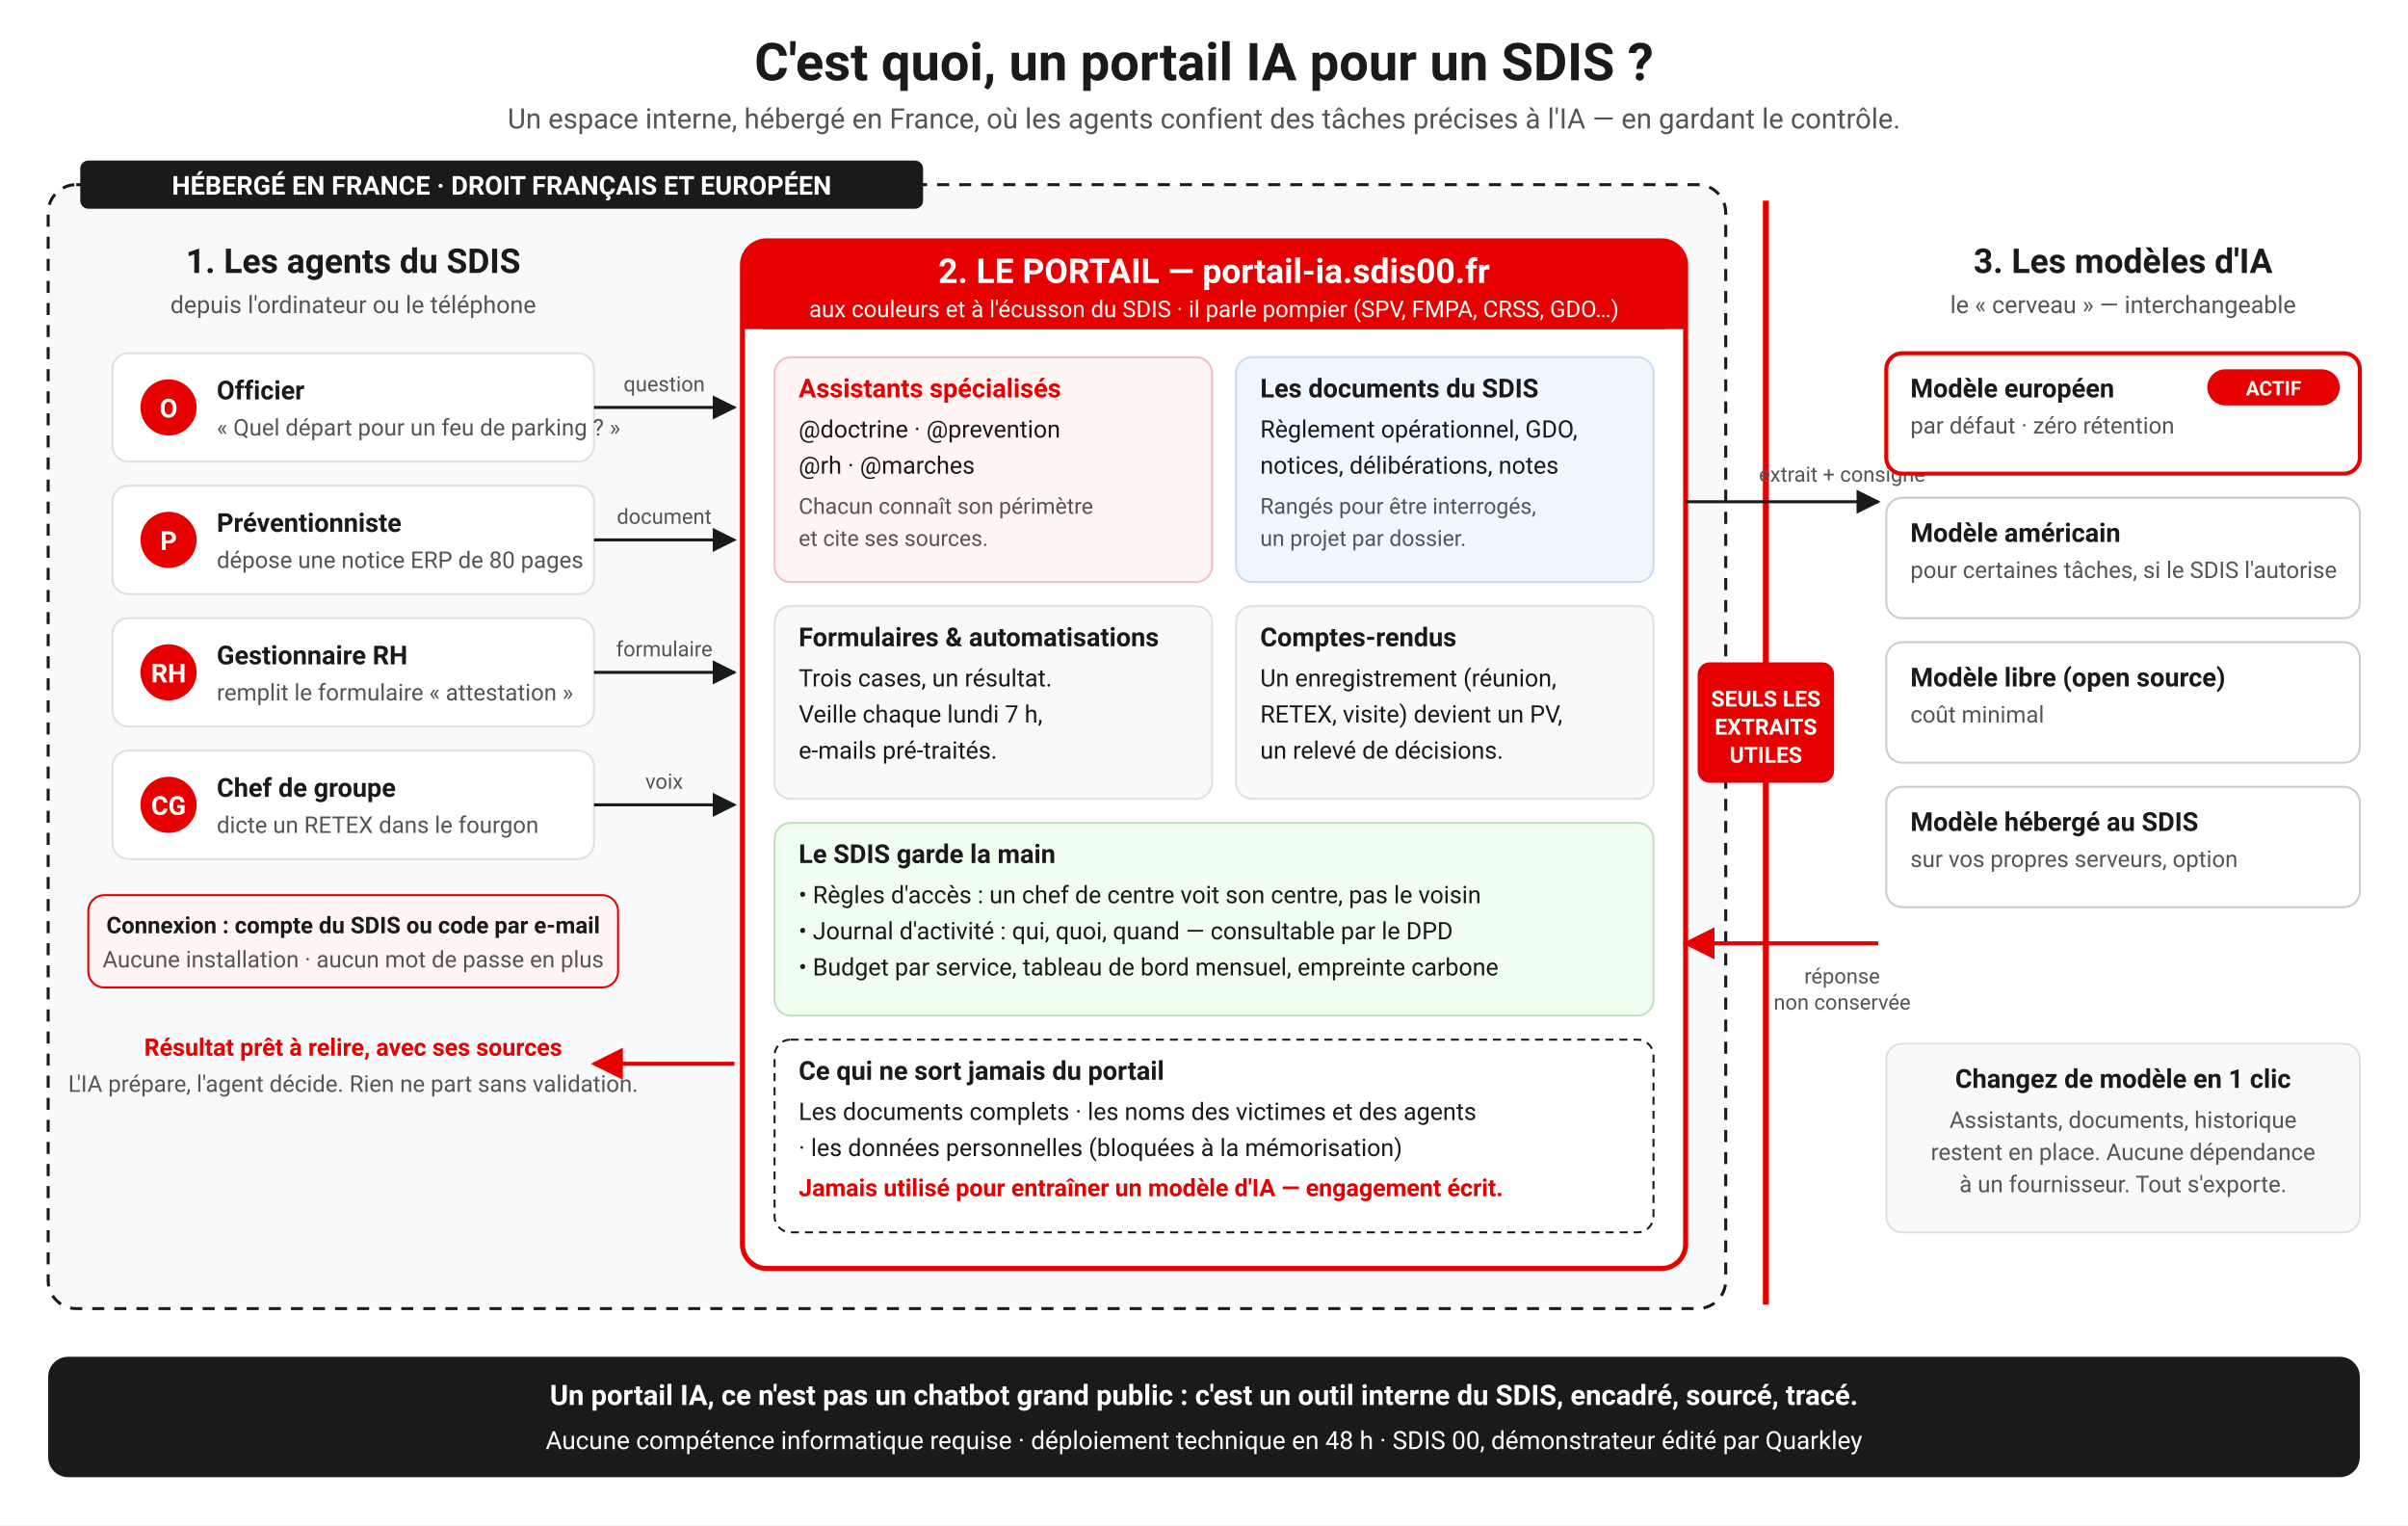
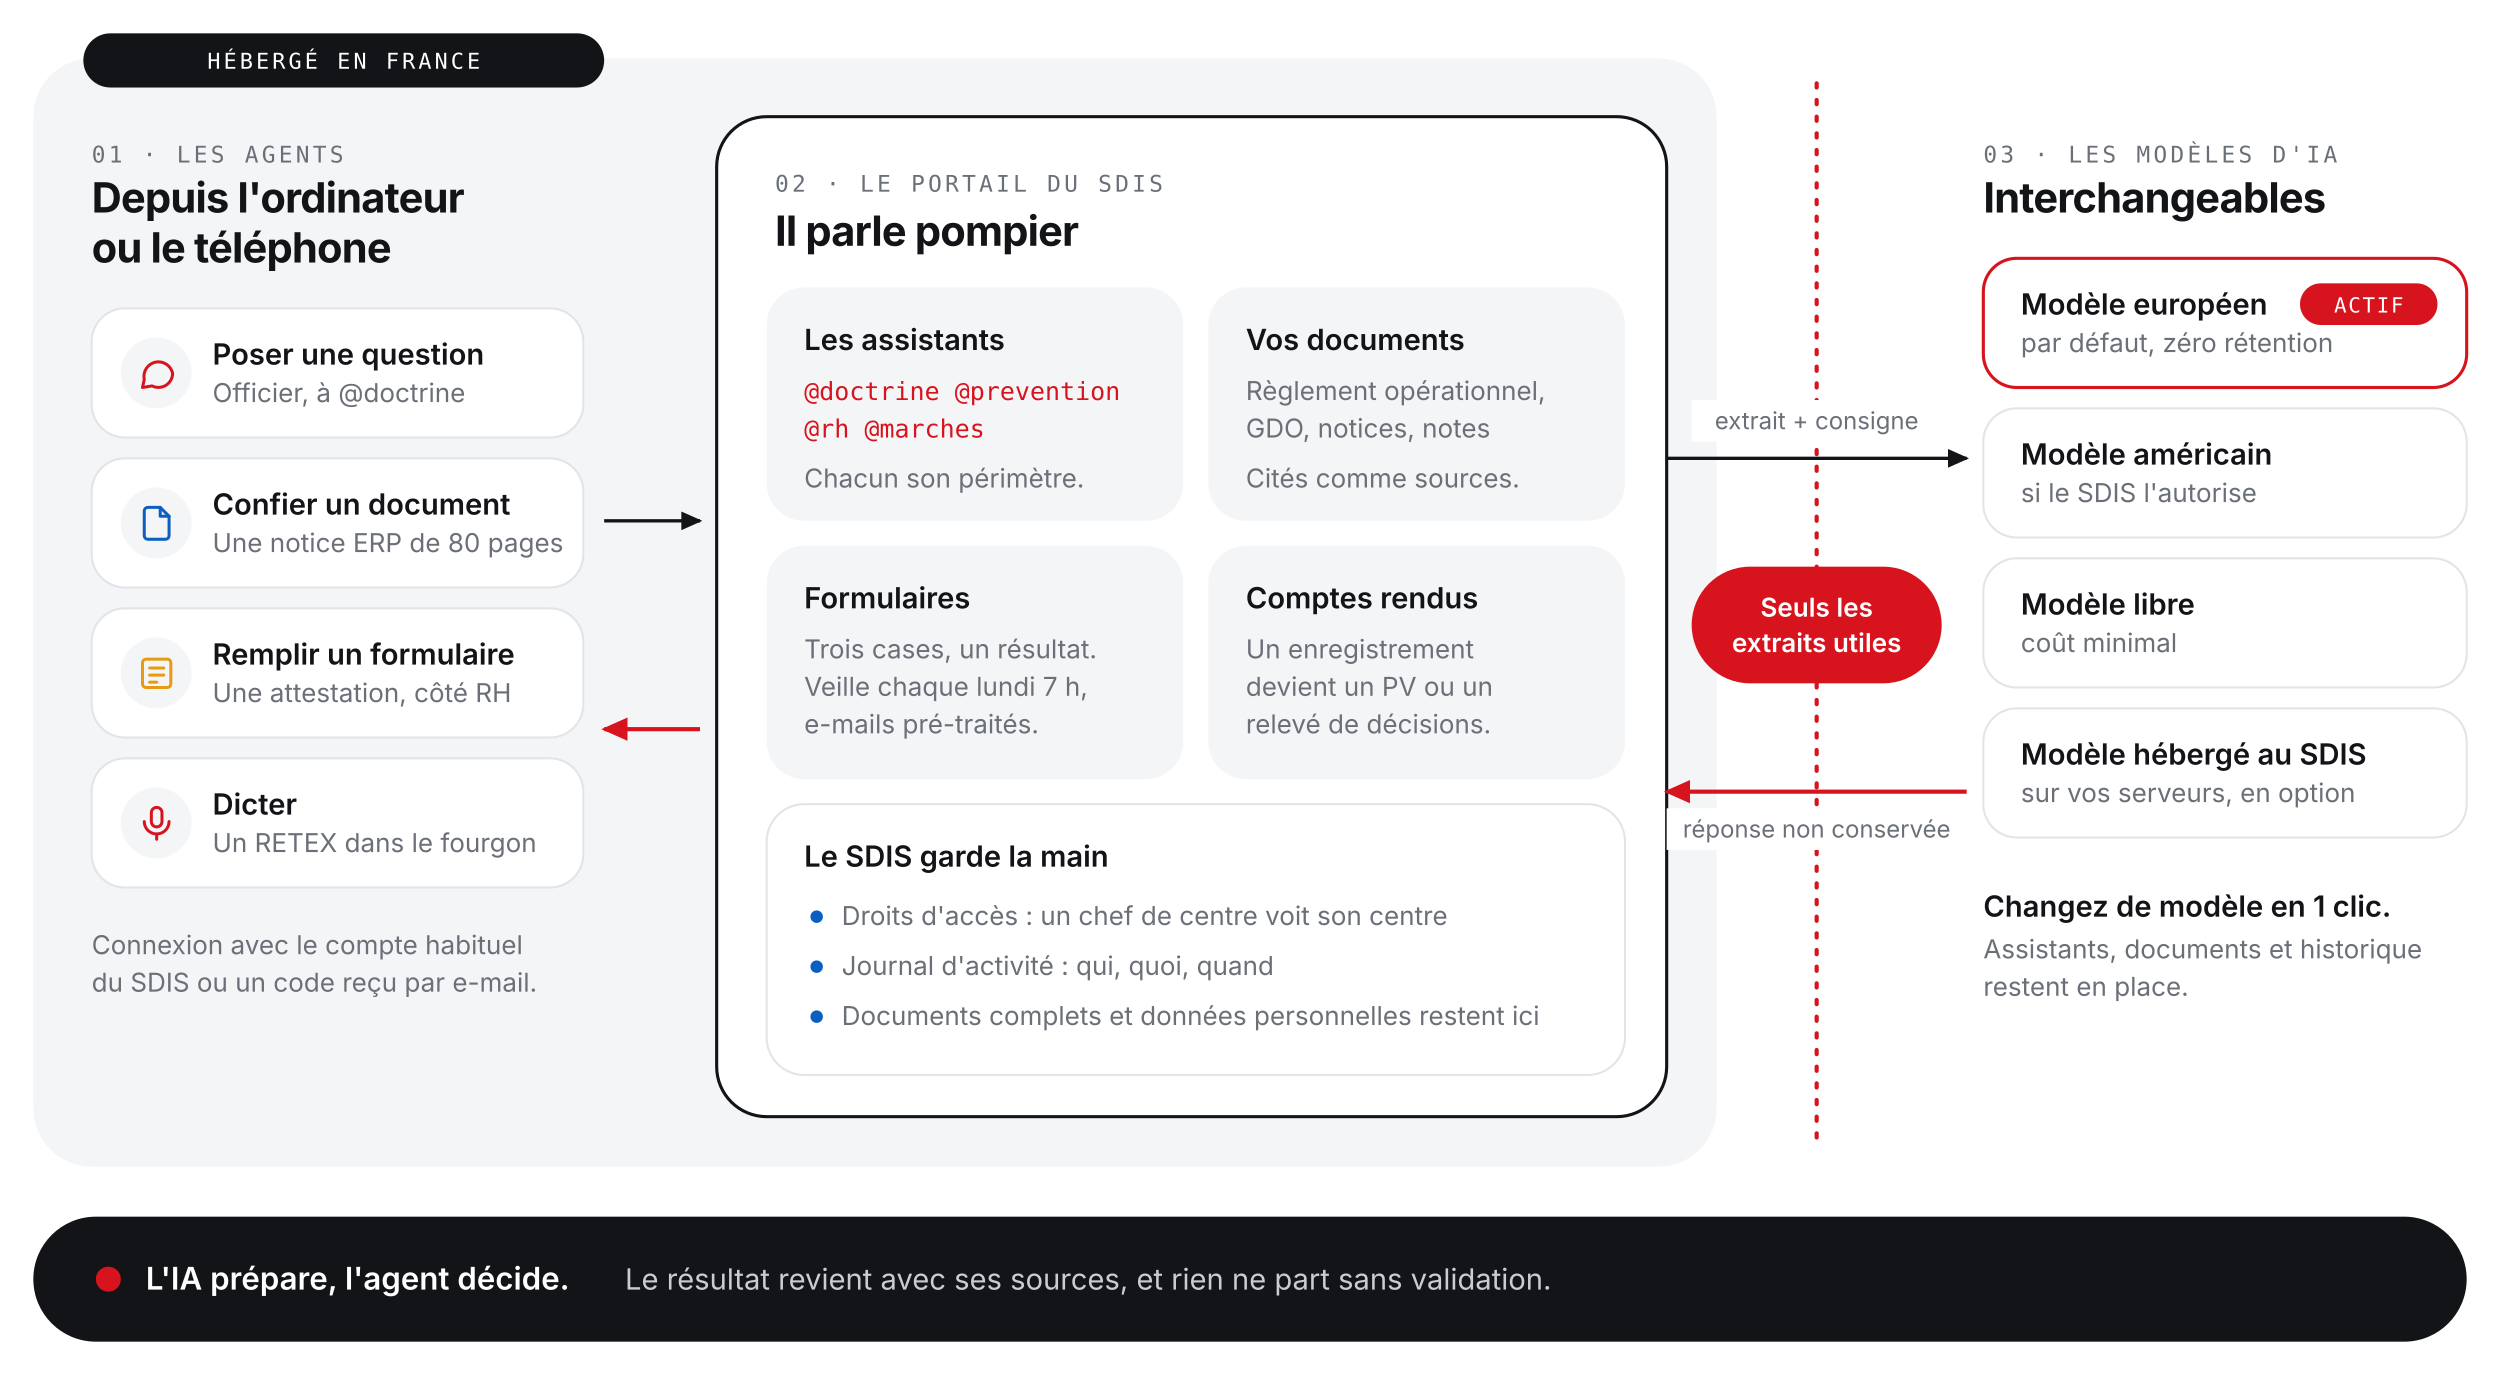
- <svg xmlns="http://www.w3.org/2000/svg" viewBox="0 0 1200 760" width="1200" height="760" role="img" aria-label="Un portail IA de SDIS : les agents se connectent à un portail hébergé en France qui contient les assistants, les documents du SDIS, les formulaires, les règles d'accès et le journal ; le portail interroge des modèles d'IA interchangeables en n'envoyant que des extraits, jamais conservés.">
+ <svg xmlns="http://www.w3.org/2000/svg" id="pd" viewBox="0 0 1200 660" width="1200" height="660" role="img" aria-labelledby="pd-t">
  <defs>
-     <marker id="fl" viewBox="0 0 10 10" refX="9" refY="5" markerWidth="8" markerHeight="8" orient="auto-start-reverse">
-       <path d="M0,0 L10,5 L0,10 z" fill="#1a1a1a" />
+     <marker id="pd-a" viewBox="0 0 10 10" refX="8" refY="5" markerWidth="7" markerHeight="7" orient="auto-start-reverse">
+       <path d="M0,1 L9,5 L0,9 z" fill="#121417" />
    </marker>
-     <marker id="flr" viewBox="0 0 10 10" refX="9" refY="5" markerWidth="8" markerHeight="8" orient="auto-start-reverse">
-       <path d="M0,0 L10,5 L0,10 z" fill="#E60000" />
+     <marker id="pd-ar" viewBox="0 0 10 10" refX="8" refY="5" markerWidth="7" markerHeight="7" orient="auto-start-reverse">
+       <path d="M0,1 L9,5 L0,9 z" fill="#D7141E" />
    </marker>
  </defs>
  <style>
-     .t { font-family: -apple-system, BlinkMacSystemFont, 'Segoe UI', Roboto, sans-serif; fill: #1a1a1a; }
-     .h { font-weight: 700; }
-     .m { fill: #555; }
-     .r { fill: #E60000; }
-     .w { fill: #fff; }
+     @font-face{font-family:"Geist";src:url("/fonts/Geist-Variable.woff2") format("woff2");font-weight:100 900}
+     @font-face{font-family:"Geist Mono";src:url("/fonts/GeistMono-Variable.woff2") format("woff2");font-weight:100 900}
+     #pd text{font-family:"Geist",system-ui,-apple-system,"Segoe UI",sans-serif;fill:#121417}
+     #pd .pd-k{font-family:"Geist Mono",ui-monospace,Menlo,monospace;font-size:11px;letter-spacing:.14em;fill:#6B7078}
+     #pd .pd-h{font-weight:700;font-size:20px;letter-spacing:-.02em}
+     #pd .pd-b{font-weight:600;font-size:14px}
+     #pd .pd-s{font-size:12.5px;fill:#6B7078}
+     #pd .pd-red{fill:#D7141E}
+     #pd .pd-w{fill:#fff}
+     #pd .pd-card{fill:#fff;stroke:#E1E4E8}
+     #pd .pd-ic{fill:none;stroke-width:1.7;stroke-linecap:round;stroke-linejoin:round}
  </style>
-   <rect width="1200" height="760" fill="#ffffff" />
-   <text x="600" y="40" class="t h" font-size="26" text-anchor="middle">C'est quoi, un portail IA pour un SDIS ?</text>
-   <text x="600" y="64" class="t m" font-size="14" text-anchor="middle">Un espace interne, hébergé en France, où les agents confient des tâches précises à l'IA — en gardant le contrôle.</text>
-   <rect x="24" y="92" width="836" height="560" rx="14" fill="#f7f9fb" stroke="#1a1a1a" stroke-width="1.5" stroke-dasharray="6 5" />
-   <rect x="40" y="80" width="420" height="24" rx="4" fill="#1a1a1a" />
-   <text x="250" y="97" class="t w h" font-size="13" text-anchor="middle">HÉBERGÉ EN FRANCE · DROIT FRANÇAIS ET EUROPÉEN</text>
-   <text x="176" y="136" class="t h" font-size="17" text-anchor="middle">1. Les agents du SDIS</text>
-   <text x="176" y="156" class="t m" font-size="12" text-anchor="middle">depuis l'ordinateur ou le téléphone</text>
-   <g>
-     <rect x="56" y="176" width="240" height="54" rx="8" fill="#fff" stroke="#e0e0e0" />
-     <circle cx="84" cy="203" r="14" fill="#E60000" />
-     <text x="84" y="208" class="t w h" font-size="13" text-anchor="middle">O</text>
-     <text x="108" y="199" class="t h" font-size="13">Officier</text>
-     <text x="108" y="217" class="t m" font-size="11.5">« Quel départ pour un feu de parking ? »</text>
+   <rect width="1200" height="660" fill="#fff" />
+   <rect x="16" y="28" width="808" height="532" rx="28" fill="#F4F5F7" />
+   <rect x="40" y="16" width="250" height="26" rx="13" fill="#121417" />
+   <text x="165" y="33" text-anchor="middle" class="pd-k" style="fill:#fff;font-size:10.5px">HÉBERGÉ EN FRANCE</text>
+   <text x="44" y="78" class="pd-k">01 · LES AGENTS</text>
+   <text x="44" y="102" class="pd-h">Depuis l'ordinateur</text>
+   <text x="44" y="126" class="pd-h">ou le téléphone</text>
+   <g transform="translate(44,148)">
+     <rect width="236" height="62" rx="16" class="pd-card" />
+     <circle cx="31" cy="31" r="17" fill="#F4F5F7" />
+     <g transform="translate(21,21) scale(.85)" class="pd-ic" stroke="#D7141E">
+       <path d="M21 12a8 8 0 01-11.6 7.1L4 20l1-4.6A8 8 0 1121 12z" />
+     </g>
+     <text x="58" y="27" class="pd-b">Poser une question</text>
+     <text x="58" y="45" class="pd-s">Officier, à @doctrine</text>
  </g>
-   <g>
-     <rect x="56" y="242" width="240" height="54" rx="8" fill="#fff" stroke="#e0e0e0" />
-     <circle cx="84" cy="269" r="14" fill="#E60000" />
-     <text x="84" y="274" class="t w h" font-size="13" text-anchor="middle">P</text>
-     <text x="108" y="265" class="t h" font-size="13">Préventionniste</text>
-     <text x="108" y="283" class="t m" font-size="11.5">dépose une notice ERP de 80 pages</text>
+   <g transform="translate(44,220)">
+     <rect width="236" height="62" rx="16" class="pd-card" />
+     <circle cx="31" cy="31" r="17" fill="#F4F5F7" />
+     <g transform="translate(21,21) scale(.85)" class="pd-ic" stroke="#0B5FC1">
+       <path d="M14 3H7a2 2 0 00-2 2v14a2 2 0 002 2h10a2 2 0 002-2V8z" />
+       <path d="M14 3v5h5" />
+     </g>
+     <text x="58" y="27" class="pd-b">Confier un document</text>
+     <text x="58" y="45" class="pd-s">Une notice ERP de 80 pages</text>
  </g>
-   <g>
-     <rect x="56" y="308" width="240" height="54" rx="8" fill="#fff" stroke="#e0e0e0" />
-     <circle cx="84" cy="335" r="14" fill="#E60000" />
-     <text x="84" y="340" class="t w h" font-size="13" text-anchor="middle">RH</text>
-     <text x="108" y="331" class="t h" font-size="13">Gestionnaire RH</text>
-     <text x="108" y="349" class="t m" font-size="11.5">remplit le formulaire « attestation »</text>
+   <g transform="translate(44,292)">
+     <rect width="236" height="62" rx="16" class="pd-card" />
+     <circle cx="31" cy="31" r="17" fill="#F4F5F7" />
+     <g transform="translate(21,21) scale(.85)" class="pd-ic" stroke="#E89A12">
+       <rect x="4" y="4" width="16" height="16" rx="2" />
+       <path d="M8 9h8M8 13h8M8 17h4" />
+     </g>
+     <text x="58" y="27" class="pd-b">Remplir un formulaire</text>
+     <text x="58" y="45" class="pd-s">Une attestation, côté RH</text>
  </g>
-   <g>
-     <rect x="56" y="374" width="240" height="54" rx="8" fill="#fff" stroke="#e0e0e0" />
-     <circle cx="84" cy="401" r="14" fill="#E60000" />
-     <text x="84" y="406" class="t w h" font-size="13" text-anchor="middle">CG</text>
-     <text x="108" y="397" class="t h" font-size="13">Chef de groupe</text>
-     <text x="108" y="415" class="t m" font-size="11.5">dicte un RETEX dans le fourgon</text>
+   <g transform="translate(44,364)">
+     <rect width="236" height="62" rx="16" class="pd-card" />
+     <circle cx="31" cy="31" r="17" fill="#F4F5F7" />
+     <g transform="translate(21,21) scale(.85)" class="pd-ic" stroke="#D7141E">
+       <rect x="9" y="3" width="6" height="11" rx="3" />
+       <path d="M5 11a7 7 0 0014 0M12 18v3" />
+     </g>
+     <text x="58" y="27" class="pd-b">Dicter</text>
+     <text x="58" y="45" class="pd-s">Un RETEX dans le fourgon</text>
  </g>
-   <rect x="44" y="446" width="264" height="46" rx="8" fill="#fff5f5" stroke="#E60000" />
-   <text x="176" y="465" class="t h" font-size="11.5" text-anchor="middle">Connexion : compte du SDIS ou code par e-mail</text>
-   <text x="176" y="482" class="t m" font-size="11.5" text-anchor="middle">Aucune installation · aucun mot de passe en plus</text>
-   <line x1="296" y1="203" x2="366" y2="203" stroke="#1a1a1a" stroke-width="1.5" marker-end="url(#fl)" />
-   <line x1="296" y1="269" x2="366" y2="269" stroke="#1a1a1a" stroke-width="1.5" marker-end="url(#fl)" />
-   <line x1="296" y1="335" x2="366" y2="335" stroke="#1a1a1a" stroke-width="1.5" marker-end="url(#fl)" />
-   <line x1="296" y1="401" x2="366" y2="401" stroke="#1a1a1a" stroke-width="1.5" marker-end="url(#fl)" />
-   <text x="331" y="195" class="t m" font-size="10.5" text-anchor="middle">question</text>
-   <text x="331" y="261" class="t m" font-size="10.5" text-anchor="middle">document</text>
-   <text x="331" y="327" class="t m" font-size="10.5" text-anchor="middle">formulaire</text>
-   <text x="331" y="393" class="t m" font-size="10.5" text-anchor="middle">voix</text>
-   <line x1="366" y1="530" x2="296" y2="530" stroke="#E60000" stroke-width="2" marker-end="url(#flr)" />
-   <text x="176" y="526" class="t h r" font-size="12" text-anchor="middle">Résultat prêt à relire, avec ses sources</text>
-   <text x="176" y="544" class="t m" font-size="11.5" text-anchor="middle">L'IA prépare, l'agent décide. Rien ne part sans validation.</text>
-   <rect x="370" y="120" width="470" height="512" rx="12" fill="#fff" stroke="#E60000" stroke-width="2.5" />
-   <rect x="370" y="120" width="470" height="44" rx="12" fill="#E60000" />
-   <rect x="370" y="150" width="470" height="14" fill="#E60000" />
-   <text x="605" y="141" class="t w h" font-size="17" text-anchor="middle">2. LE PORTAIL — portail-ia.sdis00.fr</text>
-   <text x="605" y="158" class="t w" font-size="11.5" text-anchor="middle">aux couleurs et à l'écusson du SDIS · il parle pompier (SPV, FMPA, CRSS, GDO…)</text>
-   <rect x="386" y="178" width="218" height="112" rx="8" fill="#fff5f5" stroke="#f0c0c0" />
-   <text x="398" y="198" class="t h r" font-size="13">Assistants spécialisés</text>
-   <text x="398" y="218" class="t" font-size="12">@doctrine · @prevention</text>
-   <text x="398" y="236" class="t" font-size="12">@rh · @marches</text>
-   <text x="398" y="256" class="t m" font-size="11">Chacun connaît son périmètre</text>
-   <text x="398" y="272" class="t m" font-size="11">et cite ses sources.</text>
-   <rect x="616" y="178" width="208" height="112" rx="8" fill="#f0f8ff" stroke="#c8dcf0" />
-   <text x="628" y="198" class="t h" font-size="13">Les documents du SDIS</text>
-   <text x="628" y="218" class="t" font-size="12">Règlement opérationnel, GDO,</text>
-   <text x="628" y="236" class="t" font-size="12">notices, délibérations, notes</text>
-   <text x="628" y="256" class="t m" font-size="11">Rangés pour être interrogés,</text>
-   <text x="628" y="272" class="t m" font-size="11">un projet par dossier.</text>
-   <rect x="386" y="302" width="218" height="96" rx="8" fill="#f8f9fa" stroke="#e0e0e0" />
-   <text x="398" y="322" class="t h" font-size="13">Formulaires &amp; automatisations</text>
-   <text x="398" y="342" class="t" font-size="12">Trois cases, un résultat.</text>
-   <text x="398" y="360" class="t" font-size="12">Veille chaque lundi 7 h,</text>
-   <text x="398" y="378" class="t" font-size="12">e-mails pré-traités.</text>
-   <rect x="616" y="302" width="208" height="96" rx="8" fill="#f8f9fa" stroke="#e0e0e0" />
-   <text x="628" y="322" class="t h" font-size="13">Comptes-rendus</text>
-   <text x="628" y="342" class="t" font-size="12">Un enregistrement (réunion,</text>
-   <text x="628" y="360" class="t" font-size="12">RETEX, visite) devient un PV,</text>
-   <text x="628" y="378" class="t" font-size="12">un relevé de décisions.</text>
-   <rect x="386" y="410" width="438" height="96" rx="8" fill="#f0fff0" stroke="#c0e0c0" />
-   <text x="398" y="430" class="t h" font-size="13">Le SDIS garde la main</text>
-   <text x="398" y="450" class="t" font-size="12">• Règles d'accès : un chef de centre voit son centre, pas le voisin</text>
-   <text x="398" y="468" class="t" font-size="12">• Journal d'activité : qui, quoi, quand — consultable par le DPD</text>
-   <text x="398" y="486" class="t" font-size="12">• Budget par service, tableau de bord mensuel, empreinte carbone</text>
-   <rect x="386" y="518" width="438" height="96" rx="8" fill="#fff" stroke="#1a1a1a" stroke-dasharray="4 3" />
-   <text x="398" y="538" class="t h" font-size="13">Ce qui ne sort jamais du portail</text>
-   <text x="398" y="558" class="t" font-size="12">Les documents complets · les noms des victimes et des agents</text>
-   <text x="398" y="576" class="t" font-size="12">· les données personnelles (bloquées à la mémorisation)</text>
-   <text x="398" y="596" class="t h r" font-size="12">Jamais utilisé pour entraîner un modèle d'IA — engagement écrit.</text>
-   <line x1="880" y1="100" x2="880" y2="650" stroke="#E60000" stroke-width="3" />
-   <rect x="846" y="330" width="68" height="60" rx="6" fill="#E60000" />
-   <text x="880" y="352" class="t w h" font-size="11" text-anchor="middle">SEULS LES</text>
-   <text x="880" y="366" class="t w h" font-size="11" text-anchor="middle">EXTRAITS</text>
-   <text x="880" y="380" class="t w h" font-size="11" text-anchor="middle">UTILES</text>
-   <line x1="840" y1="250" x2="936" y2="250" stroke="#1a1a1a" stroke-width="1.5" marker-end="url(#fl)" />
-   <text x="918" y="240" class="t m" font-size="10.5" text-anchor="middle">extrait + consigne</text>
-   <line x1="936" y1="470" x2="840" y2="470" stroke="#E60000" stroke-width="2" marker-end="url(#flr)" />
-   <text x="918" y="490" class="t m" font-size="10.5" text-anchor="middle">réponse</text>
-   <text x="918" y="503" class="t m" font-size="10.5" text-anchor="middle">non conservée</text>
-   <text x="1058" y="136" class="t h" font-size="17" text-anchor="middle">3. Les modèles d'IA</text>
-   <text x="1058" y="156" class="t m" font-size="12" text-anchor="middle">le « cerveau » — interchangeable</text>
-   <rect x="940" y="176" width="236" height="60" rx="8" fill="#fff" stroke="#E60000" stroke-width="2" />
-   <text x="952" y="198" class="t h" font-size="13">Modèle européen</text>
-   <text x="952" y="216" class="t m" font-size="11.5">par défaut · zéro rétention</text>
-   <rect x="1100" y="184" width="66" height="18" rx="9" fill="#E60000" />
-   <text x="1133" y="197" class="t w h" font-size="10" text-anchor="middle">ACTIF</text>
-   <rect x="940" y="248" width="236" height="60" rx="8" fill="#fff" stroke="#ccc" />
-   <text x="952" y="270" class="t h" font-size="13">Modèle américain</text>
-   <text x="952" y="288" class="t m" font-size="11.5">pour certaines tâches, si le SDIS l'autorise</text>
-   <rect x="940" y="320" width="236" height="60" rx="8" fill="#fff" stroke="#ccc" />
-   <text x="952" y="342" class="t h" font-size="13">Modèle libre (open source)</text>
-   <text x="952" y="360" class="t m" font-size="11.5">coût minimal</text>
-   <rect x="940" y="392" width="236" height="60" rx="8" fill="#fff" stroke="#ccc" />
-   <text x="952" y="414" class="t h" font-size="13">Modèle hébergé au SDIS</text>
-   <text x="952" y="432" class="t m" font-size="11.5">sur vos propres serveurs, option</text>
-   <rect x="940" y="520" width="236" height="94" rx="8" fill="#f8f9fa" stroke="#e0e0e0" />
-   <text x="1058" y="542" class="t h" font-size="13" text-anchor="middle">Changez de modèle en 1 clic</text>
-   <text x="1058" y="562" class="t m" font-size="11.5" text-anchor="middle">Assistants, documents, historique</text>
-   <text x="1058" y="578" class="t m" font-size="11.5" text-anchor="middle">restent en place. Aucune dépendance</text>
-   <text x="1058" y="594" class="t m" font-size="11.5" text-anchor="middle">à un fournisseur. Tout s'exporte.</text>
-   <rect x="24" y="676" width="1152" height="60" rx="10" fill="#1a1a1a" />
-   <text x="600" y="700" class="t w h" font-size="14" text-anchor="middle">Un portail IA, ce n'est pas un chatbot grand public : c'est un outil interne du SDIS, encadré, sourcé, tracé.</text>
-   <text x="600" y="722" class="t w" font-size="12.5" text-anchor="middle">Aucune compétence informatique requise · déploiement technique en 48 h · SDIS 00, démonstrateur édité par Quarkley</text>
+   <text x="44" y="458" class="pd-s">Connexion avec le compte habituel</text>
+   <text x="44" y="476" class="pd-s">du SDIS ou un code reçu par e-mail.</text>
+   <line x1="290" y1="250" x2="336" y2="250" stroke="#121417" stroke-width="1.6" marker-end="url(#pd-a)" />
+   <line x1="336" y1="350" x2="290" y2="350" stroke="#D7141E" stroke-width="2" marker-end="url(#pd-ar)" />
+   <rect x="344" y="56" width="456" height="480" rx="24" fill="#fff" stroke="#121417" stroke-width="1.5" />
+   <text x="372" y="92" class="pd-k">02 · LE PORTAIL DU SDIS</text>
+   <text x="372" y="118" class="pd-h">Il parle pompier</text>
+   <g transform="translate(368,138)">
+     <rect width="200" height="112" rx="18" fill="#F4F5F7" />
+     <text x="18" y="30" class="pd-b">Les assistants</text>
+     <text x="18" y="54" class="pd-s pd-red" style="font-family:'Geist Mono',monospace;font-size:12px">@doctrine @prevention</text>
+     <text x="18" y="72" class="pd-s pd-red" style="font-family:'Geist Mono',monospace;font-size:12px">@rh @marches</text>
+     <text x="18" y="96" class="pd-s">Chacun son périmètre.</text>
+   </g>
+   <g transform="translate(580,138)">
+     <rect width="200" height="112" rx="18" fill="#F4F5F7" />
+     <text x="18" y="30" class="pd-b">Vos documents</text>
+     <text x="18" y="54" class="pd-s">Règlement opérationnel,</text>
+     <text x="18" y="72" class="pd-s">GDO, notices, notes</text>
+     <text x="18" y="96" class="pd-s">Cités comme sources.</text>
+   </g>
+   <g transform="translate(368,262)">
+     <rect width="200" height="112" rx="18" fill="#F4F5F7" />
+     <text x="18" y="30" class="pd-b">Formulaires</text>
+     <text x="18" y="54" class="pd-s">Trois cases, un résultat.</text>
+     <text x="18" y="72" class="pd-s">Veille chaque lundi 7 h,</text>
+     <text x="18" y="90" class="pd-s">e-mails pré-traités.</text>
+   </g>
+   <g transform="translate(580,262)">
+     <rect width="200" height="112" rx="18" fill="#F4F5F7" />
+     <text x="18" y="30" class="pd-b">Comptes rendus</text>
+     <text x="18" y="54" class="pd-s">Un enregistrement</text>
+     <text x="18" y="72" class="pd-s">devient un PV ou un</text>
+     <text x="18" y="90" class="pd-s">relevé de décisions.</text>
+   </g>
+   <g transform="translate(368,386)">
+     <rect width="412" height="130" rx="18" fill="#fff" stroke="#E1E4E8" />
+     <text x="18" y="30" class="pd-b">Le SDIS garde la main</text>
+     <circle cx="24" cy="54" r="3" fill="#0B5FC1" />
+     <text x="36" y="58" class="pd-s">Droits d'accès : un chef de centre voit son centre</text>
+     <circle cx="24" cy="78" r="3" fill="#0B5FC1" />
+     <text x="36" y="82" class="pd-s">Journal d'activité : qui, quoi, quand</text>
+     <circle cx="24" cy="102" r="3" fill="#0B5FC1" />
+     <text x="36" y="106" class="pd-s">Documents complets et données personnelles restent ici</text>
+   </g>
+   <line x1="872" y1="40" x2="872" y2="548" stroke="#D7141E" stroke-width="2" stroke-dasharray="2 6" stroke-linecap="round" />
+   <line x1="800" y1="220" x2="944" y2="220" stroke="#121417" stroke-width="1.6" marker-end="url(#pd-a)" />
+   <line x1="944" y1="380" x2="800" y2="380" stroke="#D7141E" stroke-width="2" marker-end="url(#pd-ar)" />
+   <rect x="812" y="272" width="120" height="56" rx="28" fill="#D7141E" />
+   <text x="872" y="296" text-anchor="middle" class="pd-w" style="font-weight:600;font-size:12.5px">Seuls les</text>
+   <text x="872" y="313" text-anchor="middle" class="pd-w" style="font-weight:600;font-size:12.5px">extraits utiles</text>
+   <rect x="812" y="192" width="120" height="20" fill="#fff" />
+   <text x="872" y="206" text-anchor="middle" class="pd-s" style="font-size:11.5px">extrait + consigne</text>
+   <rect x="800" y="388" width="144" height="20" fill="#fff" />
+   <text x="872" y="402" text-anchor="middle" class="pd-s" style="font-size:11.5px">réponse non conservée</text>
+   <text x="952" y="78" class="pd-k">03 · LES MODÈLES D'IA</text>
+   <text x="952" y="102" class="pd-h">Interchangeables</text>
+   <g transform="translate(952,124)">
+     <rect width="232" height="62" rx="16" fill="#fff" stroke="#D7141E" stroke-width="1.5" />
+     <text x="18" y="27" class="pd-b">Modèle européen</text>
+     <text x="18" y="45" class="pd-s">par défaut, zéro rétention</text>
+     <rect x="152" y="12" width="66" height="20" rx="10" fill="#D7141E" />
+     <text x="185" y="26" text-anchor="middle" class="pd-w" style="font-family:'Geist Mono',monospace;font-size:10px;letter-spacing:.08em">ACTIF</text>
+   </g>
+   <g transform="translate(952,196)">
+     <rect width="232" height="62" rx="16" class="pd-card" />
+     <text x="18" y="27" class="pd-b">Modèle américain</text>
+     <text x="18" y="45" class="pd-s">si le SDIS l'autorise</text>
+   </g>
+   <g transform="translate(952,268)">
+     <rect width="232" height="62" rx="16" class="pd-card" />
+     <text x="18" y="27" class="pd-b">Modèle libre</text>
+     <text x="18" y="45" class="pd-s">coût minimal</text>
+   </g>
+   <g transform="translate(952,340)">
+     <rect width="232" height="62" rx="16" class="pd-card" />
+     <text x="18" y="27" class="pd-b">Modèle hébergé au SDIS</text>
+     <text x="18" y="45" class="pd-s">sur vos serveurs, en option</text>
+   </g>
+   <text x="952" y="440" class="pd-b">Changez de modèle en 1 clic.</text>
+   <text x="952" y="460" class="pd-s">Assistants, documents et historique</text>
+   <text x="952" y="478" class="pd-s">restent en place.</text>
+   <rect x="16" y="584" width="1168" height="60" rx="30" fill="#121417" />
+   <circle cx="52" cy="614" r="6" fill="#D7141E" />
+   <text x="70" y="619" class="pd-w" style="font-weight:600;font-size:15px">L'IA prépare, l'agent décide.</text>
+   <text x="300" y="619" style="fill:#c9ccd1;font-size:14px">Le résultat revient avec ses sources, et rien ne part sans validation.</text>
</svg>
